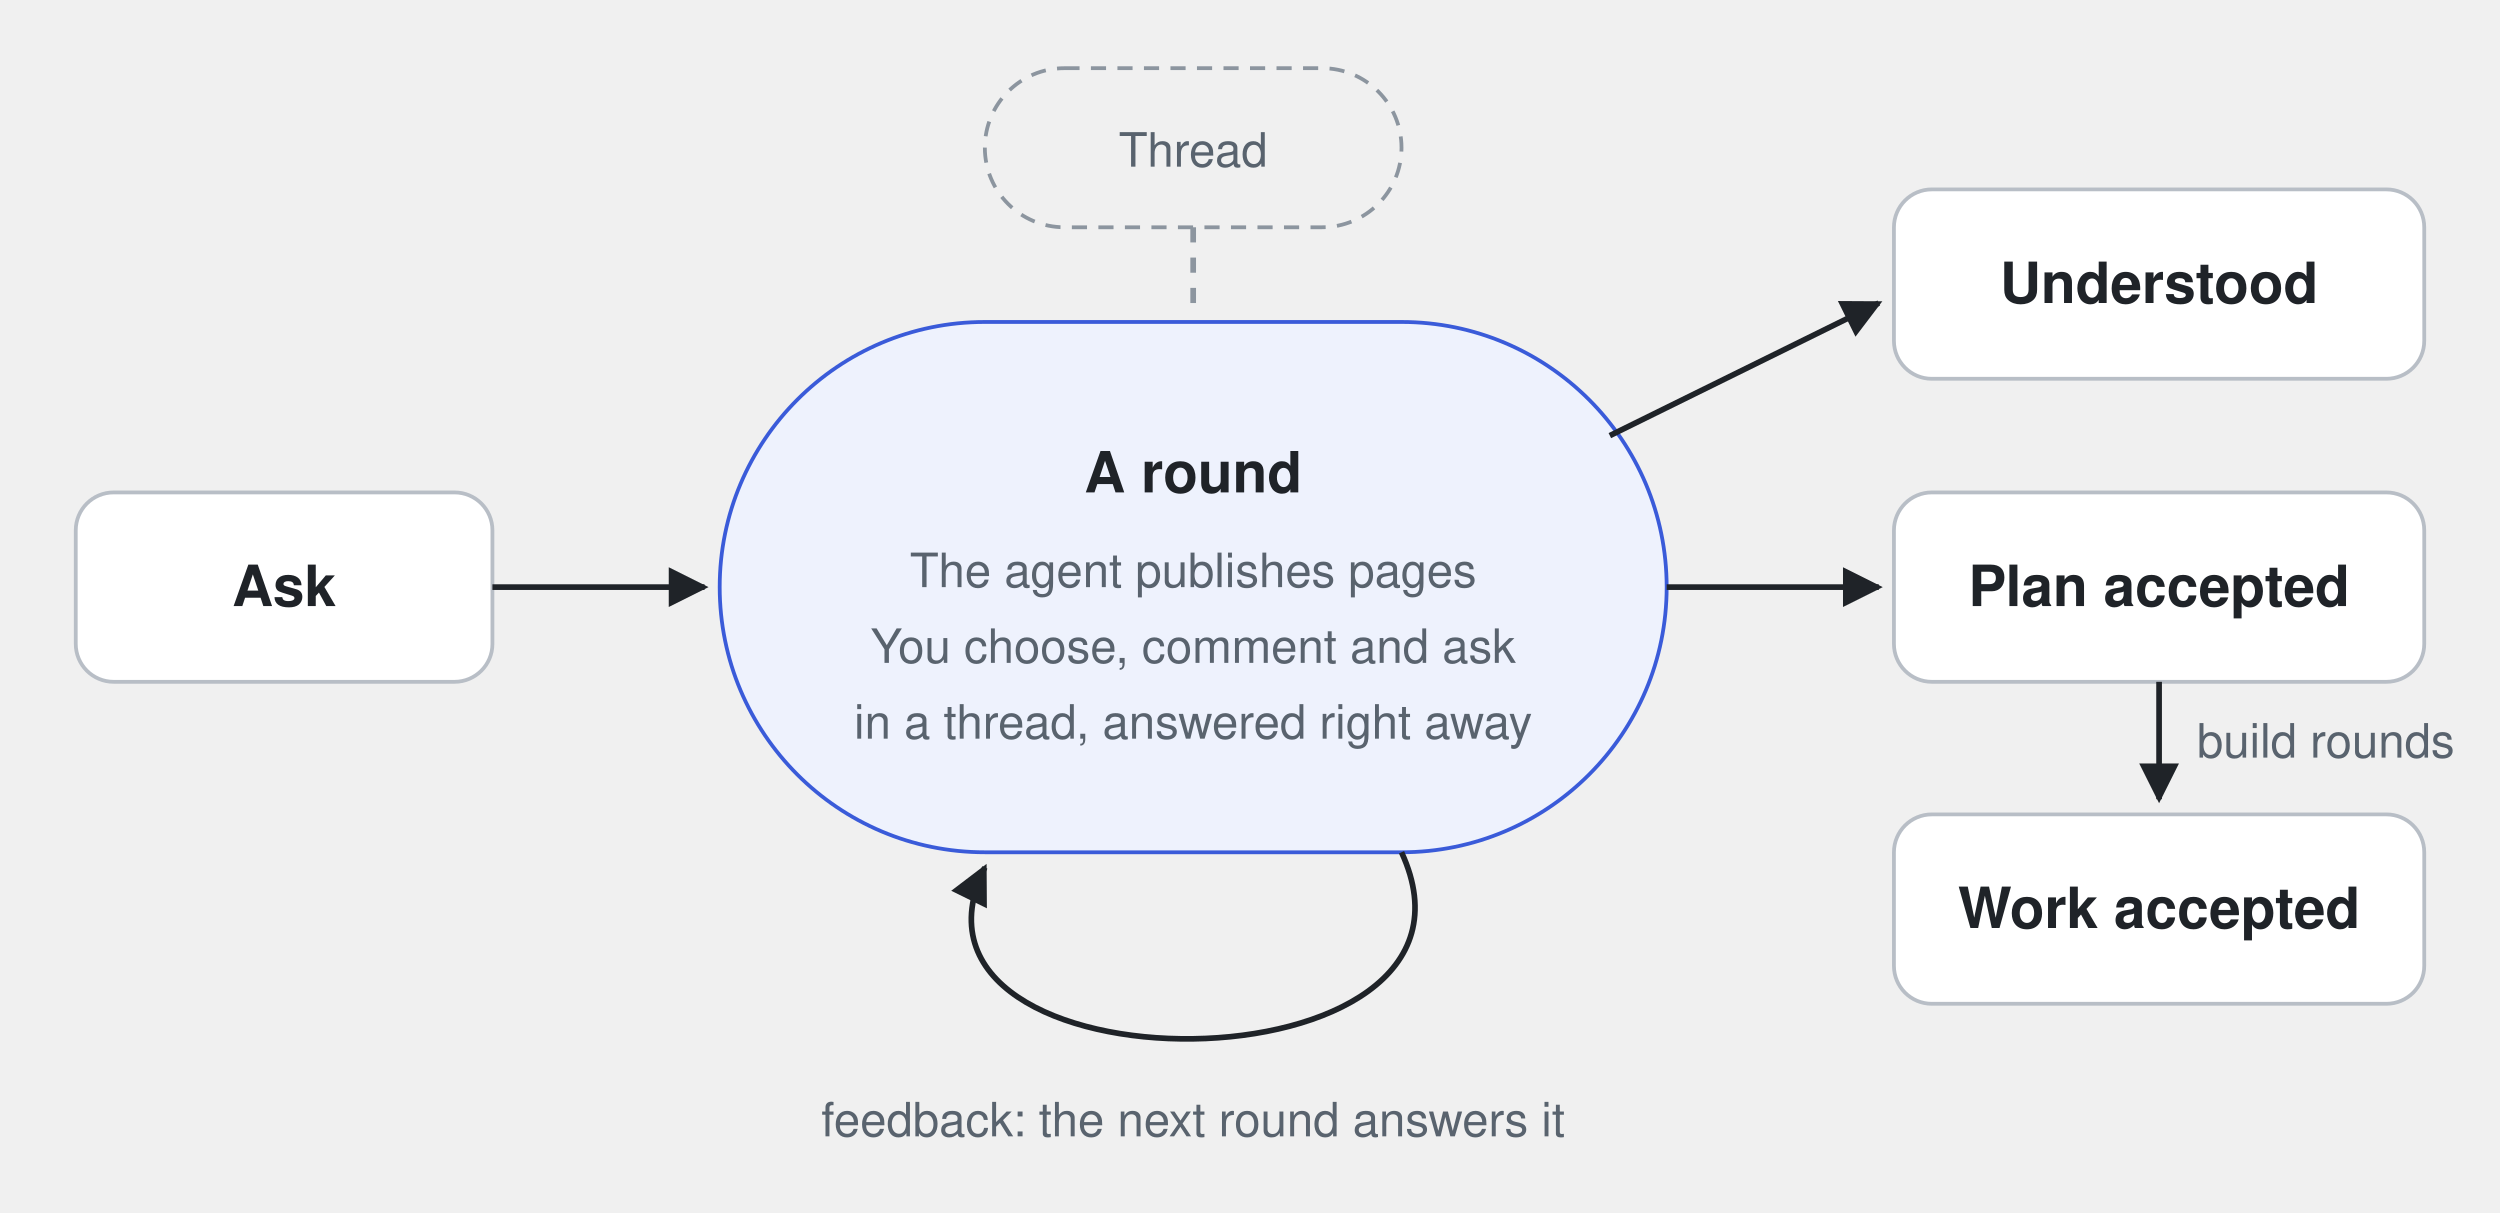
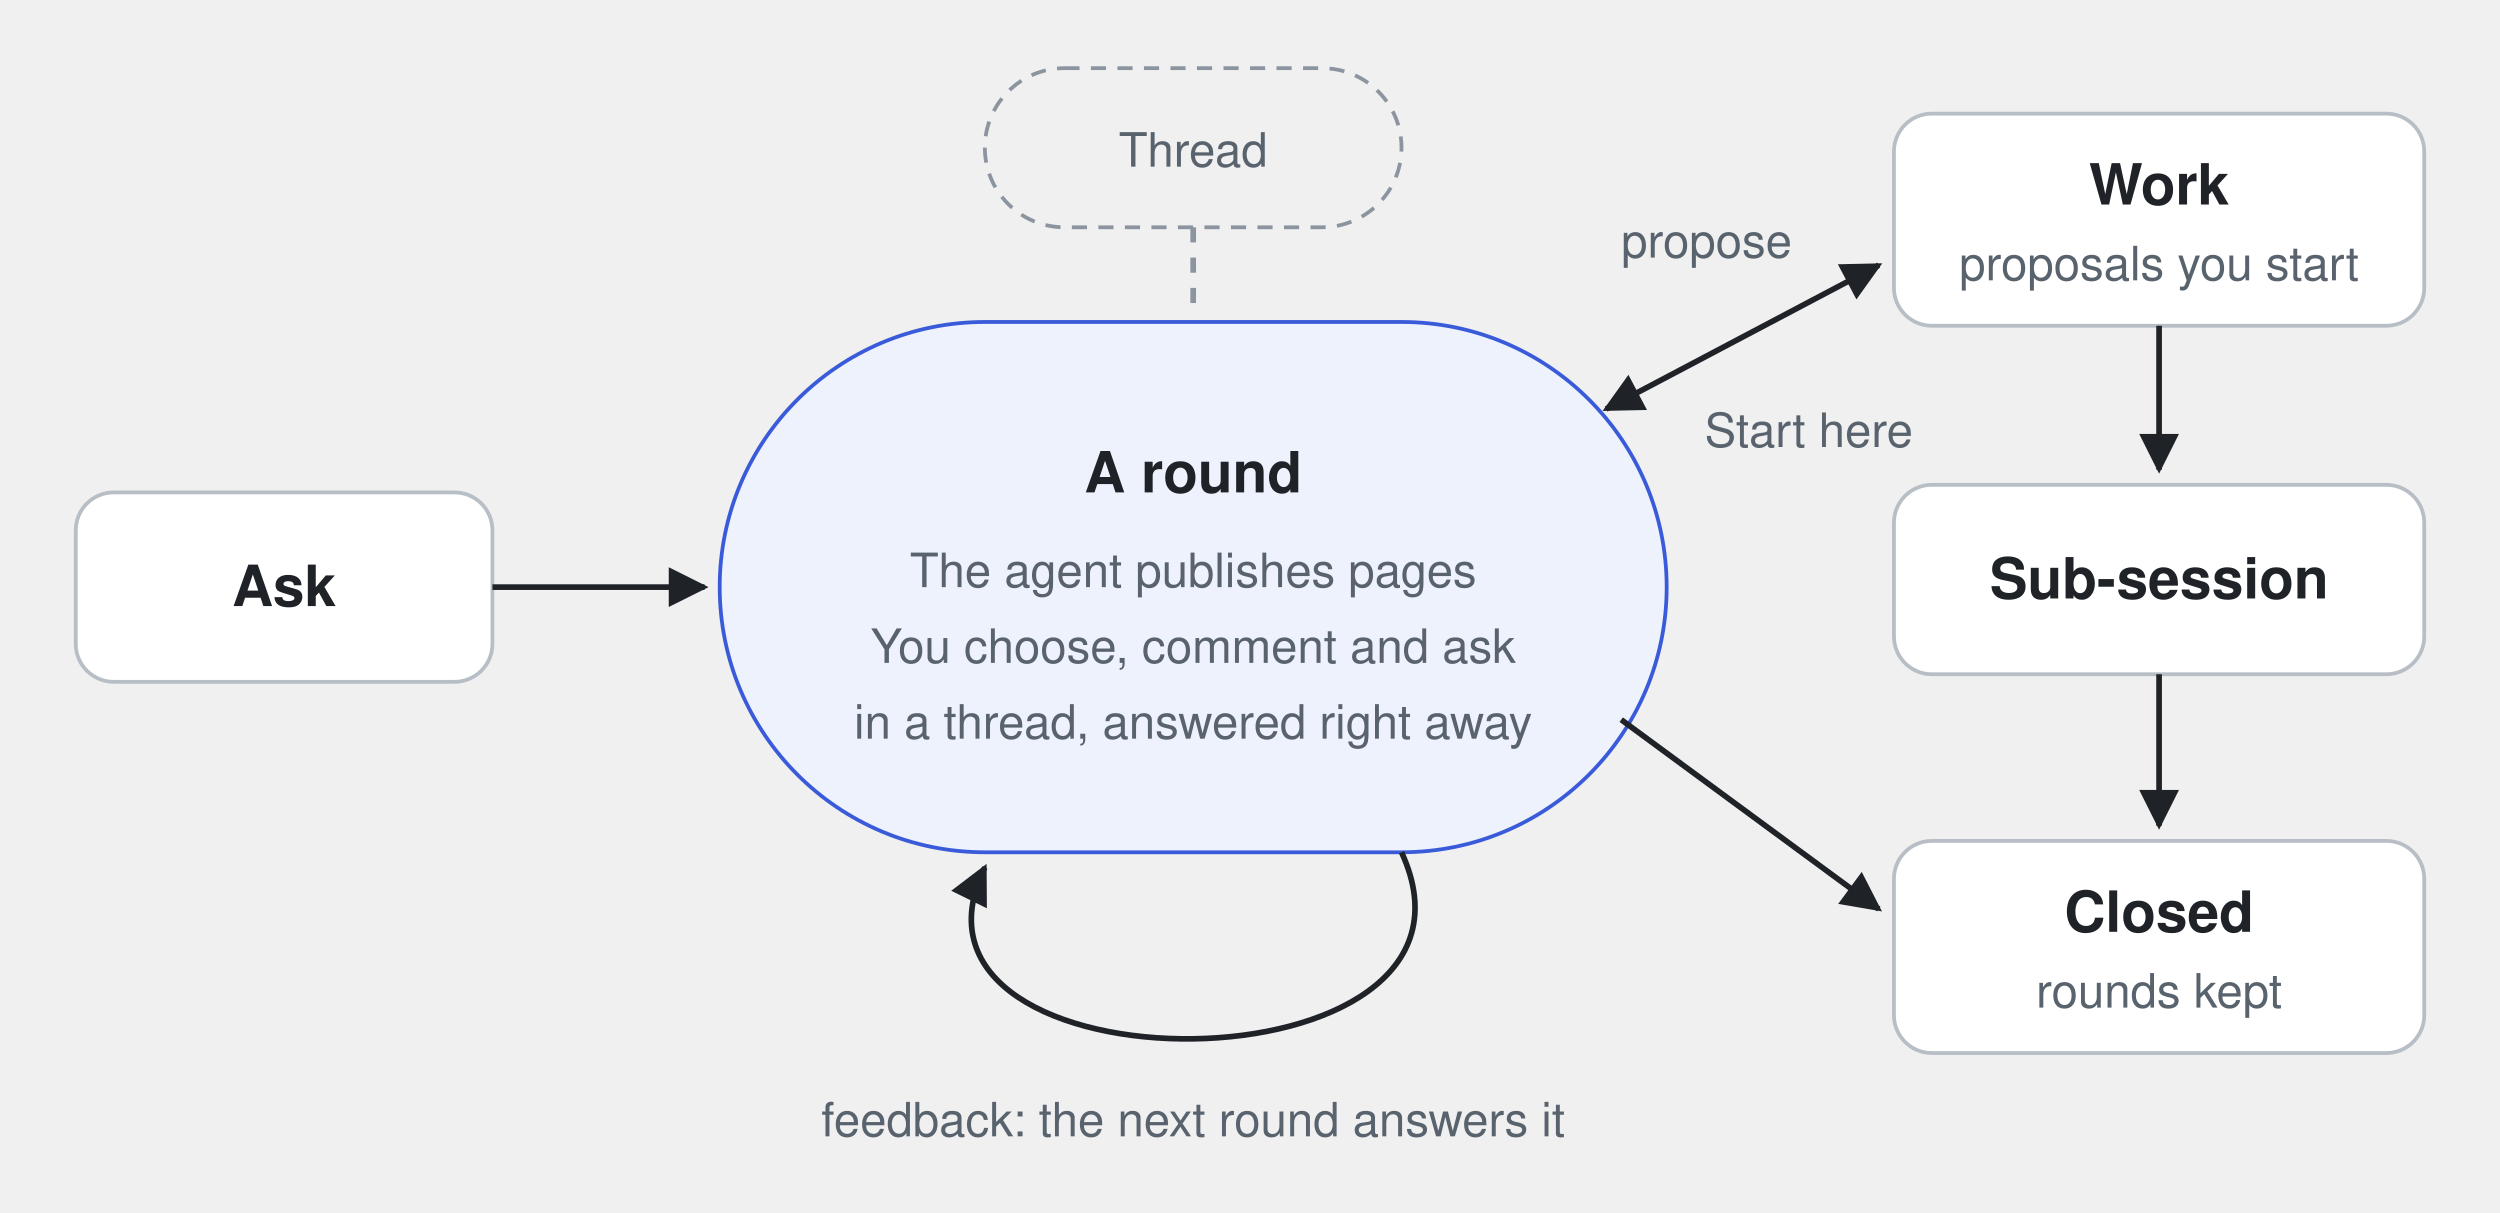
- <svg xmlns="http://www.w3.org/2000/svg" viewBox="0 0 660 320" role="img" aria-label="A pair session: you ask, then work through rounds with feedback until something is understood, a plan is accepted, or the work is accepted">
+ <svg xmlns="http://www.w3.org/2000/svg" viewBox="0 0 660 320" role="img" aria-label="A pair session: you ask, then work through rounds with feedback. The agent proposes work on the Work page, and work you start runs in the session's next rounds or in a sub-session. A session ends when you close it.">
  <style>
text{font-family:-apple-system,BlinkMacSystemFont,"Segoe UI",Helvetica,Arial,sans-serif;fill:#1f2328;text-anchor:middle;font-size:15px}
.t{font-weight:600}.s{font-size:12.5px;fill:#59636e}.l{text-anchor:start}
.line{fill:none;stroke:#1f2328;stroke-width:1.5}.head{fill:#1f2328}
.box{fill:#ffffff;stroke:#b8bec6}.round{fill:#eef2fd;stroke:#3a5bd9}.side{fill:none;stroke:#8c959f;stroke-dasharray:4 3}.dash{fill:none;stroke:#8c959f;stroke-width:1.5;stroke-dasharray:4 4}

</style>
  <defs>
    <marker id="a" viewBox="0 0 10 10" refX="9" refY="5" markerWidth="7" markerHeight="7" orient="auto-start-reverse">
      <path d="M0,0 L10,5 L0,10 z" class="head" />
    </marker>
  </defs>
  <rect class="box" x="20" y="130" width="110" height="50" rx="10" />
  <text x="75" y="160" class="t">Ask</text>
  <path class="line" d="M130 155 H186" marker-end="url(#a)" />
  <rect class="round" x="190" y="85" width="250" height="140" rx="70" />
  <text x="315" y="130" class="t">A round</text>
  <text x="315" y="155" class="s">The agent publishes pages</text>
  <text x="315" y="175" class="s">You choose, comment and ask</text>
  <text x="315" y="195" class="s">in a thread, answered right away</text>
  <path class="line" d="M370 225 C400 290 230 290 260 229" marker-end="url(#a)" />
  <text x="315" y="300" class="s">feedback: the next round answers it</text>
  <rect class="side" x="260" y="18" width="110" height="42" rx="21" />
  <text x="315" y="44" class="s">Thread</text>
  <path class="dash" d="M315 60 V83" />
-   <rect class="box" x="500" y="50" width="140" height="50" rx="10" />
-   <text x="570" y="80" class="t">Understood</text>
-   <rect class="box" x="500" y="130" width="140" height="50" rx="10" />
-   <text x="570" y="160" class="t">Plan accepted</text>
-   <rect class="box" x="500" y="215" width="140" height="50" rx="10" />
-   <text x="570" y="245" class="t">Work accepted</text>
-   <path class="line" d="M425 115 L496 80" marker-end="url(#a)" />
-   <path class="line" d="M440 155 H496" marker-end="url(#a)" />
-   <path class="line" d="M570 180 V211" marker-end="url(#a)" />
-   <text x="580" y="200" class="s l">build rounds</text>
+   <rect class="box" x="500" y="30" width="140" height="56" rx="10" />
+   <text x="570" y="54" class="t">Work</text>
+   <text x="570" y="74" class="s">proposals you start</text>
+   <path class="line" d="M424 108 L496 70" marker-start="url(#a)" marker-end="url(#a)" />
+   <text x="428" y="68" class="s l">propose</text>
+   <text x="450" y="118" class="s l">Start here</text>
+   <rect class="box" x="500" y="128" width="140" height="50" rx="10" />
+   <text x="570" y="158" class="t">Sub-session</text>
+   <path class="line" d="M570 86 V124" marker-end="url(#a)" />
+   <rect class="box" x="500" y="222" width="140" height="56" rx="10" />
+   <text x="570" y="246" class="t">Closed</text>
+   <text x="570" y="266" class="s">rounds kept</text>
+   <path class="line" d="M570 178 V218" marker-end="url(#a)" />
+   <path class="line" d="M428 190 L496 240" marker-end="url(#a)" />
</svg>
